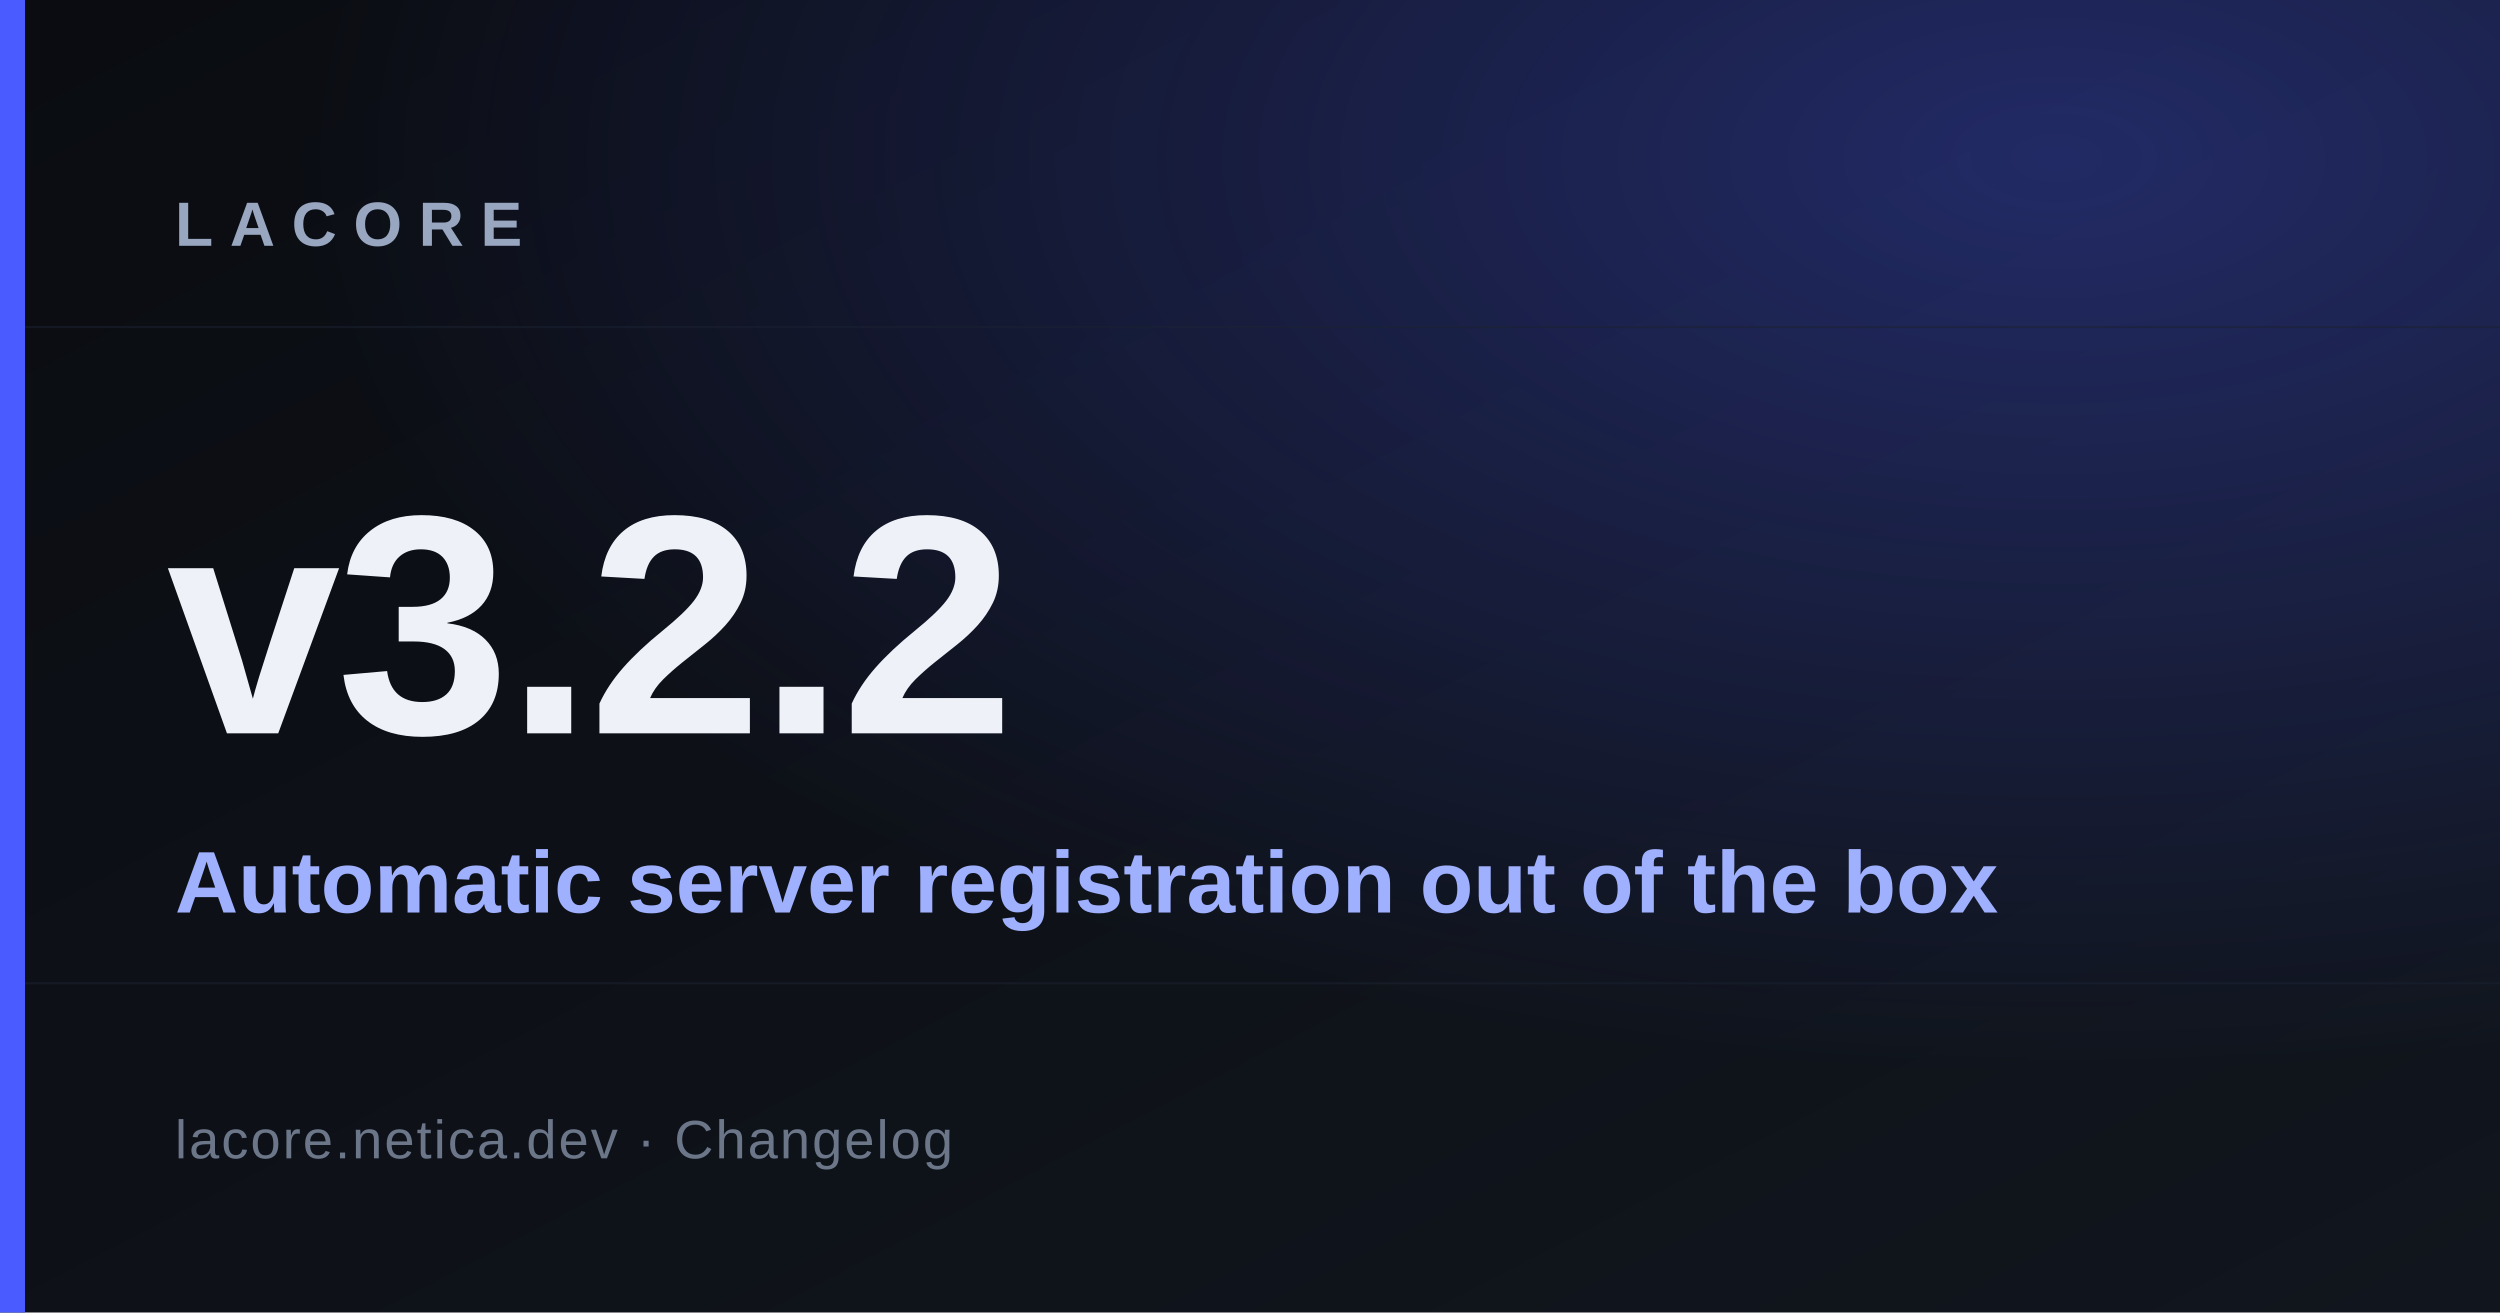
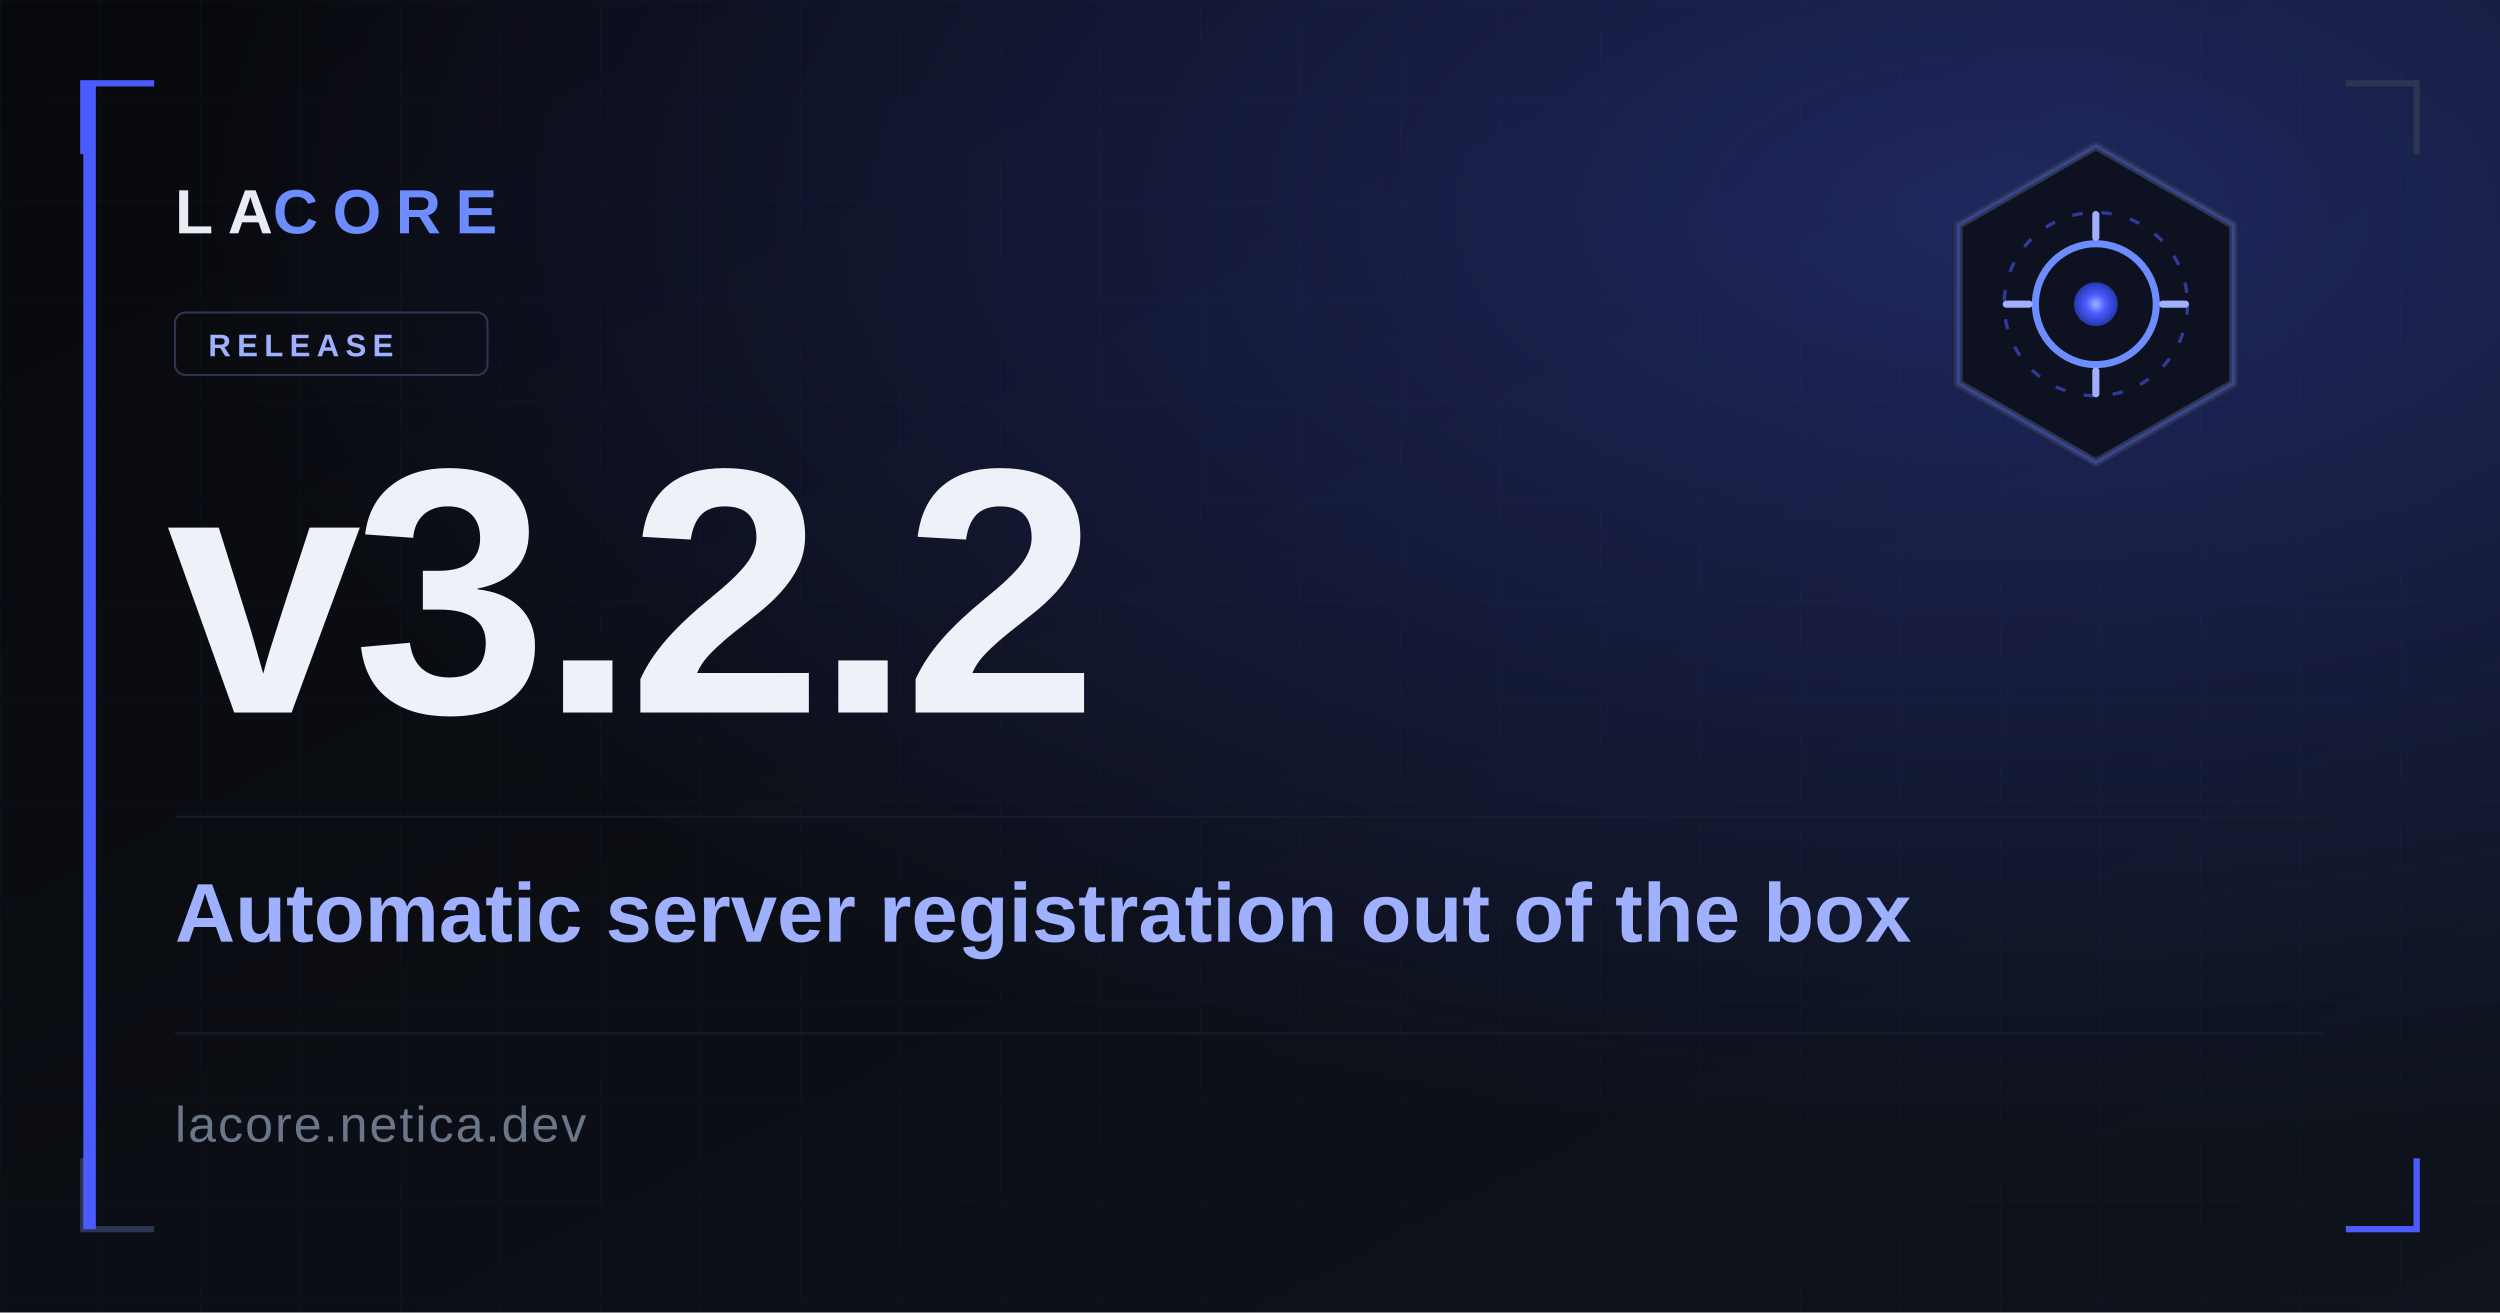
- <svg xmlns="http://www.w3.org/2000/svg" viewBox="0 0 1200 630" font-family="Segoe UI, system-ui, -apple-system, Arial, sans-serif">
+ <svg xmlns="http://www.w3.org/2000/svg" viewBox="0 0 1200 630" font-family="'Chakra Petch', 'Segoe UI', system-ui, -apple-system, Arial, sans-serif">
  <defs>
    <linearGradient id="bg" x1="0" y1="0" x2="1" y2="1">
-       <stop offset="0" stop-color="#0a0c11" />
-       <stop offset="1" stop-color="#11161e" />
+       <stop offset="0" stop-color="#08090c" />
+       <stop offset="1" stop-color="#0e131c" />
    </linearGradient>
-     <radialGradient id="glow" cx="0.82" cy="0.12" r="0.7">
-       <stop offset="0" stop-color="#4a5cff" stop-opacity="0.34" />
+     <radialGradient id="glow" cx="0.8" cy="0.16" r="0.72">
+       <stop offset="0" stop-color="#4a5cff" stop-opacity="0.32" />
      <stop offset="1" stop-color="#4a5cff" stop-opacity="0" />
    </radialGradient>
+     <radialGradient id="core" cx="0.5" cy="0.5" r="0.5">
+       <stop offset="0" stop-color="#9fb0ff" />
+       <stop offset="0.45" stop-color="#4a5cff" />
+       <stop offset="1" stop-color="#2a35b0" />
+     </radialGradient>
+     <pattern id="grid" width="48" height="48" patternUnits="userSpaceOnUse">
+       <path d="M48 0H0V48" fill="none" stroke="#4a5cff" stroke-opacity="0.05" stroke-width="1" />
+     </pattern>
  </defs>
  <rect width="1200" height="630" fill="url(#bg)" />
+   <rect width="1200" height="630" fill="url(#grid)" />
  <rect width="1200" height="630" fill="url(#glow)" />
-   <g stroke="#1a2131" stroke-width="1" opacity="0.55">
-     <line x1="0" y1="157" x2="1200" y2="157" />
-     <line x1="0" y1="472" x2="1200" y2="472" />
+   <g stroke="#4a5cff" stroke-width="3" fill="none">
+     <path d="M40 74 V40 H74" />
+     <path d="M1160 556 V590 H1126" />
  </g>
-   <rect x="0" y="0" width="12" height="630" fill="#4a5cff" />
-   <text x="84" y="118" fill="#98a6c0" font-size="30" font-weight="700" letter-spacing="8">LACORE</text>
-   <text x="80" y="352" fill="#eef2f8" font-size="150" font-weight="800" letter-spacing="-2">v3.2.2</text>
-   <text x="84" y="438" fill="#9fb0ff" font-size="42" font-weight="600">Automatic server registration out of the box</text>
-   <text x="84" y="556" fill="#6b7689" font-size="26" font-weight="500" letter-spacing="1">lacore.netica.dev  ·  Changelog</text>
+   <g stroke="#2c3650" stroke-width="3" fill="none">
+     <path d="M1160 74 V40 H1126" />
+     <path d="M40 556 V590 H74" />
+   </g>
+   <rect x="40" y="40" width="6" height="550" fill="#4a5cff" />
+   <g transform="translate(1006 150)">
+     <g transform="translate(-90 -90)">
+       <polygon points="90,10 156,48 156,124 90,162 24,124 24,48" fill="#0e1220" stroke="#2c3650" stroke-width="4" stroke-linejoin="round" />
+       <polygon points="90,10 156,48 156,124 90,162 24,124 24,48" fill="none" stroke="#4a5cff" stroke-width="1.5" stroke-linejoin="round" opacity="0.4" />
+       <circle cx="90" cy="86" r="44" fill="none" stroke="#4a5cff" stroke-width="1.6" stroke-dasharray="5 9" opacity="0.55" />
+       <circle cx="90" cy="86" r="29" fill="none" stroke="#6c8cff" stroke-width="3.4" />
+       <circle cx="90" cy="86" r="10.5" fill="url(#core)" />
+       <g stroke="#9fb0ff" stroke-width="3.4" stroke-linecap="round">
+         <line x1="90" y1="43" x2="90" y2="54" />
+         <line x1="90" y1="118" x2="90" y2="129" />
+         <line x1="47" y1="86" x2="58" y2="86" />
+         <line x1="122" y1="86" x2="133" y2="86" />
+       </g>
+     </g>
+   </g>
+   <g stroke="#1a2131" stroke-width="1" opacity="0.7">
+     <line x1="84" y1="392" x2="1116" y2="392" />
+     <line x1="84" y1="496" x2="1116" y2="496" />
+   </g>
+   <text x="84" y="112" fill="#e7ecf5" font-size="30" font-weight="700" letter-spacing="7">LA<tspan fill="#6c8cff">CORE</tspan>
+   </text>
+   <g>
+     <rect x="84" y="150" width="150" height="30" rx="5" fill="none" stroke="#2c3650" />
+     <text x="100" y="171" fill="#9fb0ff" font-size="15" font-weight="700" letter-spacing="3">RELEASE</text>
+   </g>
+   <text x="80" y="342" fill="#eef2f8" font-size="168" font-weight="700" letter-spacing="-4">v3.2.2</text>
+   <text x="84" y="452" fill="#9fb0ff" font-size="40" font-weight="600">Automatic server registration out of the box</text>
+   <text x="84" y="548" fill="#6b7689" font-size="24" font-weight="500" letter-spacing="1">lacore.netica.dev</text>
+   <text x="1116" y="548" fill="#4d5872" font-size="22" font-weight="500" letter-spacing="2" text-anchor="end" />
</svg>
